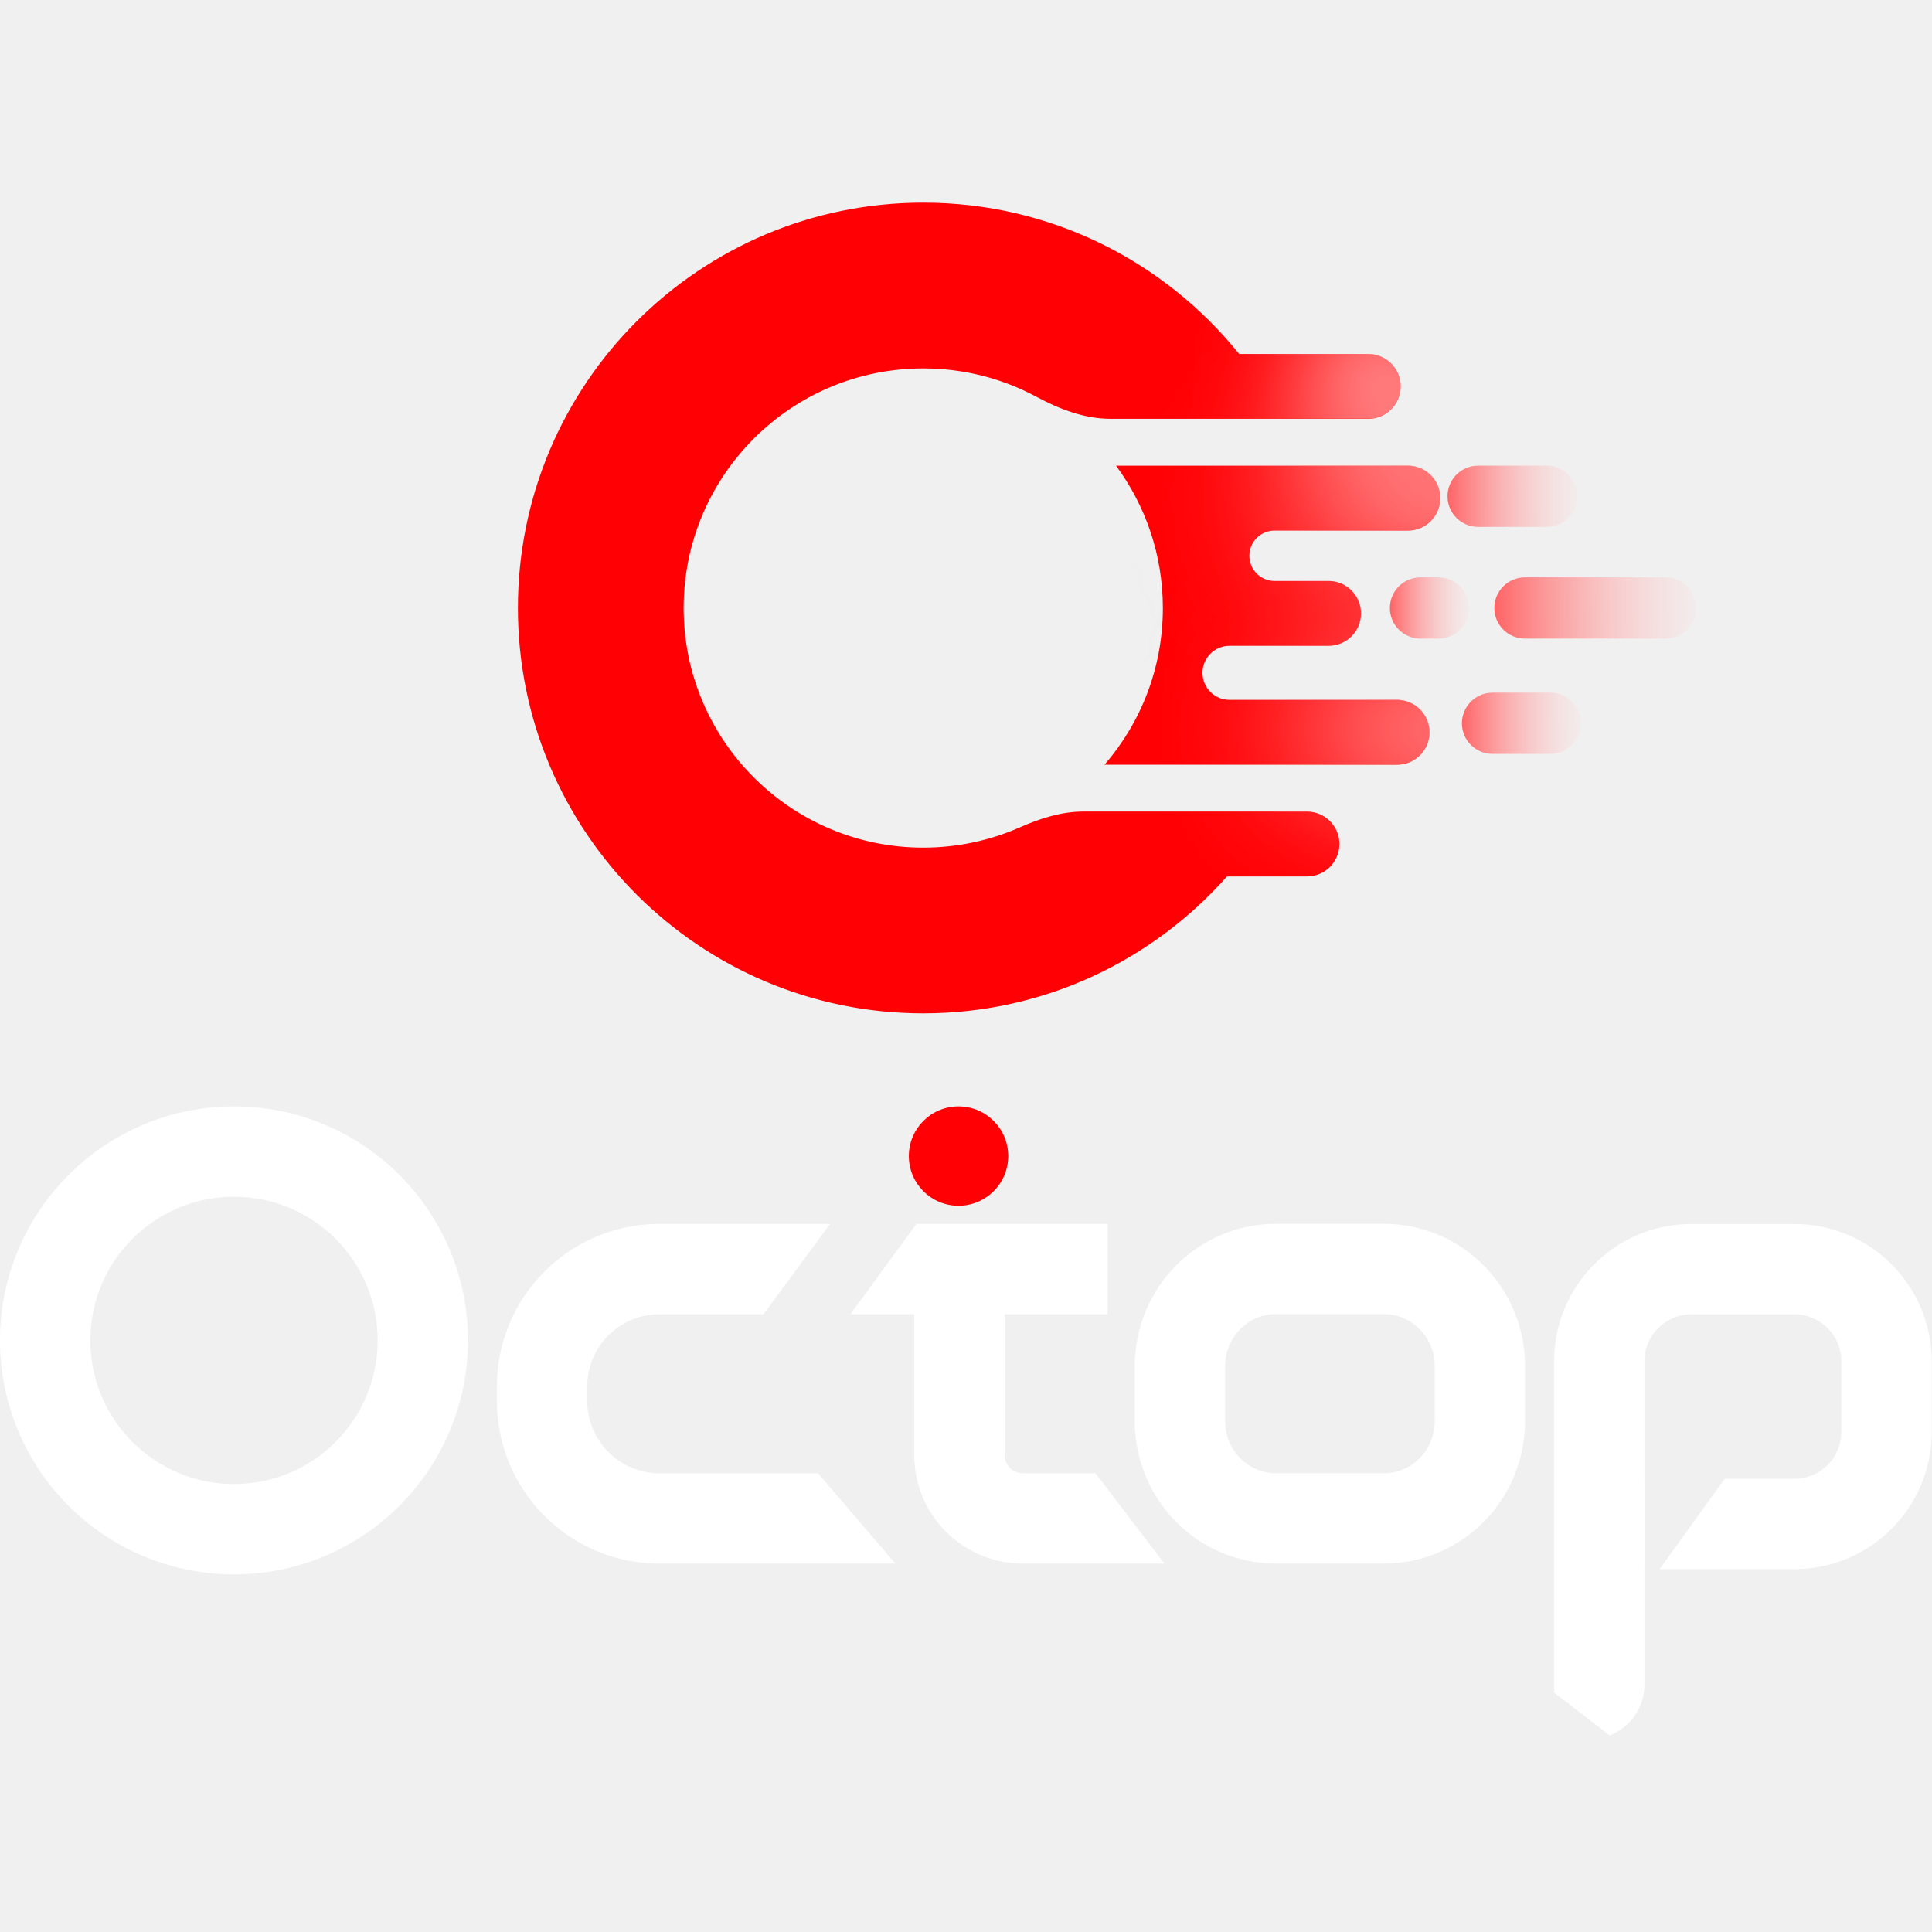
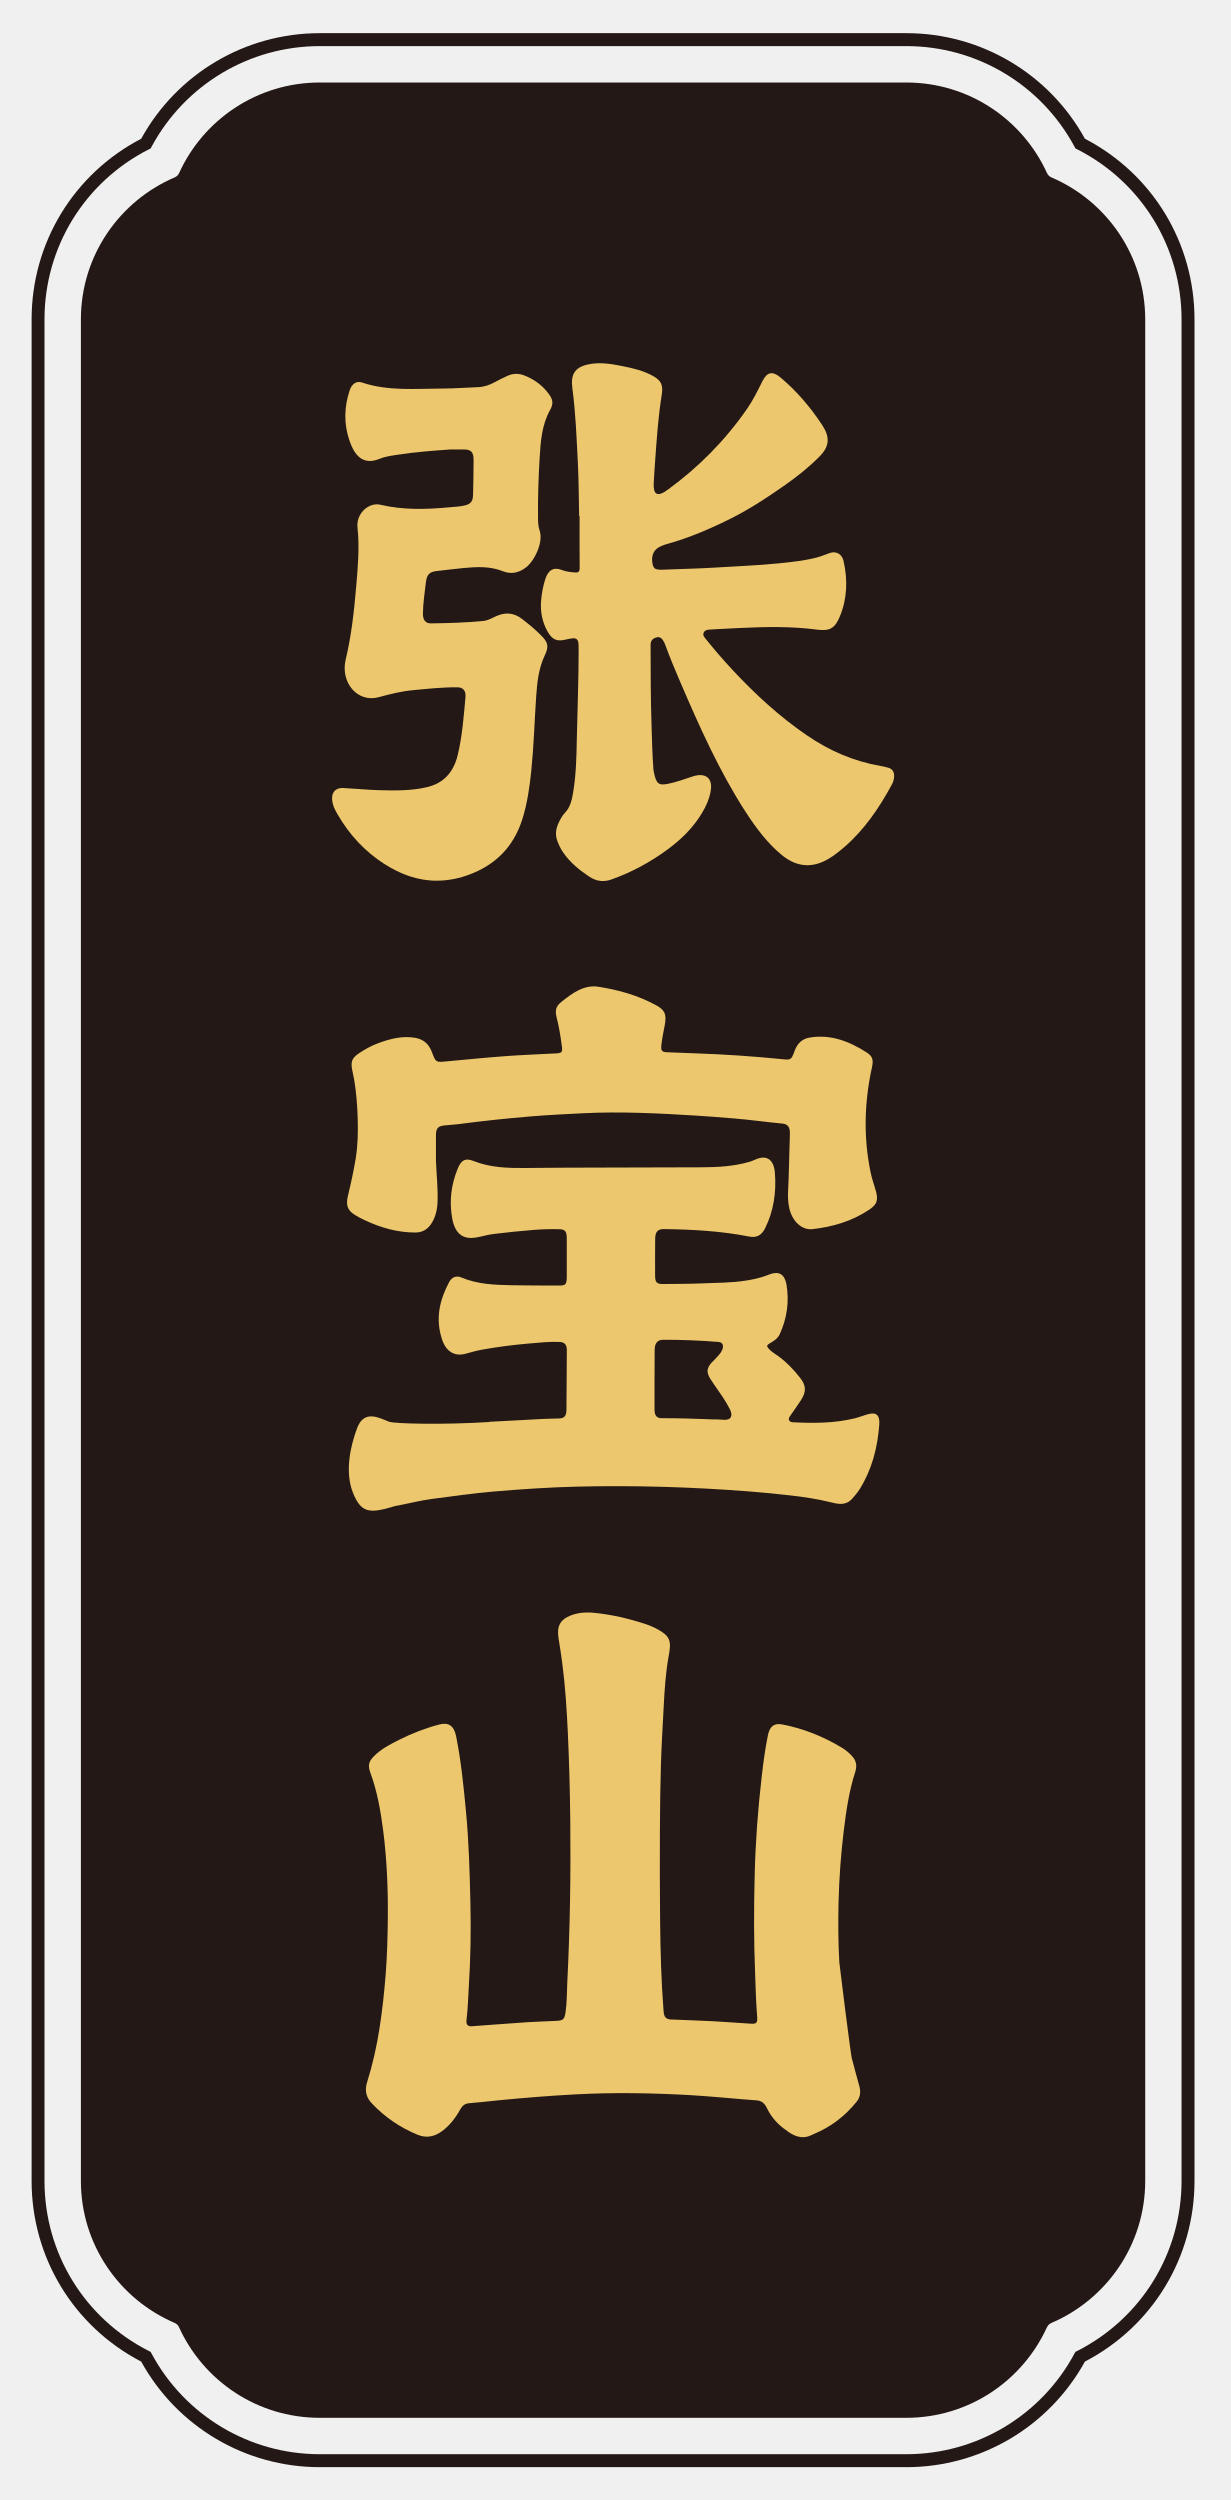
- <svg xmlns="http://www.w3.org/2000/svg" width="512" height="512" viewBox="0 0 512 512" fill="none">
-   <rect x="368.338" y="153.006" width="21.007" height="16.233" rx="8.116" fill="url(#paint0_linear_107_16672)" />
-   <rect x="396.016" y="153.006" width="53.472" height="16.233" rx="8.116" fill="url(#paint1_linear_107_16672)" />
-   <rect x="387.428" y="183.562" width="31.51" height="16.233" rx="8.116" fill="url(#paint2_linear_107_16672)" />
-   <rect x="383.609" y="123.4" width="34.375" height="16.233" rx="8.116" fill="url(#paint3_linear_107_16672)" />
-   <path d="M244.672 53.703C278.512 53.703 308.698 69.351 328.388 93.806H362.599C367.345 93.806 371.193 97.654 371.193 102.4C371.193 107.146 367.345 110.994 362.599 110.994H294.353C287.406 110.994 280.784 108.438 274.664 105.152C265.732 100.356 255.519 97.636 244.671 97.636C209.602 97.636 181.173 126.065 181.173 161.134C181.173 196.203 209.602 224.632 244.671 224.632C253.793 224.632 262.467 222.708 270.307 219.244C275.643 216.886 281.284 215.073 287.118 215.073H337.582C337.581 215.075 337.58 215.077 337.579 215.078H346.367C351.113 215.078 354.961 218.925 354.961 223.671C354.961 228.417 351.113 232.265 346.367 232.265H325.161C305.48 254.516 276.714 268.546 244.672 268.546C185.345 268.546 137.25 220.452 137.25 161.125C137.25 101.798 185.345 53.703 244.672 53.703ZM345.285 123.413H373.103C377.848 123.413 381.696 127.261 381.696 132.007C381.696 136.753 377.849 140.601 373.103 140.601H337.773C334.082 140.601 331.089 143.594 331.089 147.285C331.089 150.977 334.082 153.969 337.773 153.969H352.437C357.021 154.151 360.682 157.925 360.683 162.555C360.683 167.301 356.835 171.148 352.089 171.148H325.83C321.875 171.149 318.669 174.355 318.669 178.31C318.669 182.265 321.875 185.471 325.83 185.472H370.282C375.008 185.496 378.832 189.333 378.832 194.064C378.832 198.81 374.984 202.658 370.238 202.658H343.768L343.767 202.66H292.71C302.342 191.527 308.17 177.011 308.17 161.134C308.17 147.005 303.554 133.955 295.75 123.407H345.282C345.283 123.409 345.284 123.411 345.285 123.413Z" fill="#FF0004" />
-   <mask id="mask0_107_16672" style="mask-type:alpha" maskUnits="userSpaceOnUse" x="137" y="53" width="245" height="216">
-     <path d="M244.703 53.658C278.544 53.658 308.729 69.308 328.419 93.763H362.627C367.373 93.763 371.22 97.611 371.221 102.356C371.221 107.103 367.373 110.95 362.627 110.95H339.733C339.735 110.954 339.737 110.958 339.739 110.962H301.978C298.55 110.962 295.771 113.74 295.771 117.168C295.771 120.596 298.55 123.375 301.978 123.375H345.318L345.319 123.377H373.143C377.888 123.377 381.736 127.225 381.736 131.971C381.736 136.663 377.975 140.474 373.304 140.561H337.799C334.108 140.561 331.115 143.553 331.114 147.244C331.114 150.936 334.107 153.929 337.799 153.929H352.495C357.07 154.122 360.72 157.89 360.721 162.513C360.721 167.259 356.873 171.106 352.127 171.106H351.661C351.661 171.108 351.66 171.111 351.66 171.112H325.859C321.904 171.112 318.698 174.319 318.698 178.274C318.698 182.229 321.904 185.436 325.859 185.436H370.489C375.133 185.553 378.861 189.352 378.861 194.023C378.861 198.769 375.013 202.617 370.268 202.617H343.798C343.796 202.621 343.794 202.624 343.793 202.628H301.978C298.55 202.628 295.771 205.407 295.771 208.835C295.771 212.263 298.55 215.041 301.978 215.041H346.692C351.302 215.197 354.991 218.98 354.991 223.627C354.991 228.373 351.144 232.221 346.397 232.221H325.191C305.51 254.472 276.745 268.502 244.703 268.502C185.376 268.502 137.281 220.407 137.281 161.08C137.282 101.753 185.376 53.658 244.703 53.658ZM243.732 106.197C213.41 106.197 188.828 130.779 188.828 161.102C188.828 191.424 213.41 216.006 243.732 216.006C274.055 216.006 298.637 191.424 298.637 161.102C298.637 130.779 274.055 106.197 243.732 106.197Z" fill="black" />
-   </mask>
-   <g mask="url(#mask0_107_16672)">
-     <g filter="url(#filter0_f_107_16672)">
-       <ellipse cx="366.441" cy="99.283" rx="21.232" ry="16.236" fill="#FFDEDE" fill-opacity="0.8" />
-     </g>
-     <g filter="url(#filter1_f_107_16672)">
-       <ellipse cx="385.58" cy="131.455" rx="47.414" ry="14.456" fill="#FFD1D1" />
-     </g>
-     <g filter="url(#filter2_f_107_16672)">
-       <ellipse cx="386.736" cy="193.325" rx="46.258" ry="13.877" fill="#FFD1D1" />
-     </g>
+ <svg xmlns="http://www.w3.org/2000/svg" width="190" height="386" viewBox="0 0 190 386">
+   <g transform="translate(-122 -76)">
+     <path fill="#231815" d="m261.94,456.93h-90.57c-11.49,0-22.02-6.24-27.57-16.3-10.45-5.44-16.92-16.1-16.92-27.89V125.31c0-11.79,6.48-22.45,16.92-27.89,5.54-10.06,16.08-16.3,27.57-16.3h90.57c11.49,0,22.03,6.24,27.57,16.3,10.45,5.44,16.92,16.1,16.92,27.89v287.43c0,11.79-6.48,22.45-16.92,27.89-5.55,10.06-16.08,16.3-27.57,16.3ZM171.37,83.12c-10.86,0-20.8,5.95-25.96,15.52l-.15.28-.28.14c-9.93,5.05-16.11,15.11-16.11,26.25v287.43c0,11.14,6.17,21.2,16.11,26.25l.28.14.15.28c5.15,9.57,15.1,15.52,25.96,15.52h90.57c10.85,0,20.8-5.95,25.95-15.52l.15-.28.28-.14c9.93-5.05,16.11-15.11,16.11-26.25V125.31c0-11.14-6.17-21.2-16.1-26.25l-.28-.14-.15-.28c-5.15-9.57-15.1-15.52-25.96-15.52h-90.57Z" />
+     <path fill="#231815" d="m283.66,435.32c.14-.3.37-.53.68-.66,8.51-3.64,14.48-12.08,14.48-21.92V125.31c0-9.84-5.97-18.28-14.48-21.92-.3-.13-.54-.36-.68-.66-3.75-8.25-12.06-13.99-21.72-13.99h-90.57c-9.66,0-17.97,5.74-21.72,13.99-.14.3-.37.53-.68.66-8.51,3.64-14.48,12.08-14.48,21.92v287.43c0,9.84,5.97,18.28,14.48,21.92.3.13.54.36.67.66,3.75,8.25,12.06,13.99,21.72,13.99h90.57c9.66,0,17.97-5.74,21.72-13.99Z" />
+     <path fill="#ecc76e" d="m253.56,393.94c.35,1.42.77,2.82,1.14,4.23.22.86.12,1.64-.44,2.34-1.82,2.26-4.01,3.89-6.53,4.95-.36.15-.71.35-1.1.44-1.47.35-2.62-.49-3.72-1.34-1.03-.79-1.9-1.82-2.51-3.09-.34-.7-.79-1.11-1.55-1.17-3.36-.24-6.71-.6-10.06-.8-5.97-.34-11.95-.45-17.93-.13-3.91.21-7.81.52-11.71.9-1.57.16-3.14.34-4.71.47-.63.05-1.04.35-1.37.94-.74,1.34-1.64,2.5-2.83,3.38-1.18.86-2.41,1.09-3.73.56-2.67-1.09-5.07-2.7-7.14-4.9-.81-.87-1.09-1.92-.7-3.19.86-2.75,1.5-5.57,1.94-8.44.43-2.78.73-5.57.95-8.39.22-2.88.29-5.76.32-8.65.04-4.52-.15-9.03-.73-13.51-.39-3.01-.92-5.99-1.96-8.82-.41-1.11-.27-1.73.53-2.54,1.13-1.16,2.51-1.85,3.88-2.54,2.01-1.01,4.09-1.82,6.24-2.38,1.42-.37,2.26.2,2.58,1.8.77,3.81,1.15,7.68,1.52,11.55.45,4.7.58,9.41.69,14.12.1,4.36.03,8.73-.25,13.09-.11,1.69-.14,3.38-.35,5.06-.09.72.18,1.02.83.97,2.85-.2,5.71-.43,8.56-.62,1.51-.1,3.03-.13,4.55-.21,1.03-.06,1.21-.28,1.37-1.46.2-1.49.18-2.99.25-4.49.42-8.35.55-16.7.46-25.06-.05-4.45-.17-8.91-.37-13.35-.17-3.67-.4-7.34-.88-10.98-.16-1.22-.35-2.44-.55-3.65-.32-1.92.22-2.95,1.86-3.6,1.46-.58,2.94-.52,4.44-.32,1.59.21,3.16.5,4.71.93,1.47.41,2.96.79,4.33,1.55,1.78,1,2.1,1.71,1.69,3.91-.51,2.73-.68,5.5-.82,8.27-.15,2.86-.32,5.72-.41,8.58-.1,3.44-.15,6.88-.16,10.32-.02,4.61-.02,9.22.03,13.83.05,4.69.17,9.39.54,14.07.07.87.38,1.21,1.16,1.24,2.18.09,4.36.16,6.53.27,1.94.1,3.88.27,5.82.38.87.05,1.01-.17.93-1.16-.19-2.28-.23-4.58-.32-6.87-.2-4.94-.18-9.88-.06-14.82.12-5.07.49-10.12,1.07-15.15.25-2.18.53-4.36.97-6.51.28-1.39.95-1.93,2.19-1.7,3.23.61,6.29,1.83,9.18,3.56.62.37,1.19.83,1.69,1.4.61.69.72,1.49.43,2.37-.96,2.96-1.4,6.04-1.78,9.14-.21,1.77-.39,3.54-.52,5.32-.14,1.91-.23,3.82-.28,5.74-.07,3.06-.05,6.13.12,9.19.01.26,1.74,14.14,1.95,14.97Z" />
+     <path fill="#ecc76e" d="m211.42,155.69c-.06-2.68-.06-5.35-.19-8.02-.2-3.92-.34-7.86-.86-11.75-.27-2.03.32-3.19,2.41-3.65,1.83-.4,3.65-.08,5.44.28,1.58.32,3.16.69,4.62,1.51,1.24.7,1.58,1.37,1.33,2.92-.55,3.39-.77,6.81-1.02,10.24-.09,1.16-.16,2.33-.22,3.49-.01.29,0,.59.06.87.13.6.45.81.98.66.47-.13.87-.44,1.27-.73,4.62-3.39,8.69-7.46,12.1-12.38.91-1.31,1.63-2.77,2.35-4.22.72-1.44,1.52-1.73,2.89-.57,2.45,2.07,4.56,4.54,6.38,7.31,1.22,1.85,1.11,3.29-.42,4.83-1.69,1.71-3.55,3.17-5.48,4.52-2.62,1.83-5.28,3.58-8.1,5-3.25,1.63-6.57,3.06-10.03,4.01-.29.08-.57.19-.85.31-1.16.48-1.6,1.46-1.31,2.84.1.46.33.7.73.76.53.09,1.07.03,1.6.01,2.4-.1,4.8-.14,7.2-.29,3.35-.21,6.7-.33,10.04-.67,1.94-.2,3.87-.4,5.77-.89.67-.18,1.33-.45,1.99-.69.97-.35,1.9.12,2.15,1.25.66,2.94.56,5.85-.61,8.62-.75,1.78-1.57,2.2-3.43,1.96-4.04-.53-8.08-.45-12.13-.25-1.19.06-2.38.12-3.57.18-.34.02-.68.03-1.01.06-.35.03-.71.12-.86.5-.17.42.15.72.37.99,1.29,1.62,2.64,3.17,4.04,4.68,3.55,3.82,7.34,7.29,11.54,10.16,3.49,2.39,7.23,4,11.26,4.7.47.08.94.18,1.4.33.59.2.85.7.8,1.39-.03.41-.14.79-.33,1.14-1.99,3.69-4.31,7.06-7.37,9.7-1.04.9-2.12,1.74-3.36,2.28-2.28.98-4.38.5-6.3-1.08-2.22-1.83-3.98-4.19-5.59-6.68-4.04-6.25-7.11-13.13-10.09-20.07-.81-1.88-1.6-3.77-2.3-5.7-.1-.27-.23-.52-.39-.75-.29-.44-.7-.51-1.12-.34-.43.17-.75.47-.75,1.08.01,4.18.01,8.36.15,12.55.07,2.2.12,4.4.28,6.6.01.2.04.4.09.59.37,1.79.74,2.06,2.37,1.7,1.19-.26,2.34-.68,3.5-1.06.3-.1.61-.2.93-.23,1.54-.15,2.27.79,1.95,2.52-.22,1.21-.71,2.28-1.32,3.3-1.39,2.33-3.25,4.11-5.3,5.63-2.71,2-5.61,3.55-8.69,4.65-1.23.44-2.36.29-3.48-.47-1.53-1.03-2.96-2.18-4.05-3.81-.35-.52-.62-1.1-.84-1.7-.33-.91-.22-1.81.17-2.67.27-.6.59-1.2,1.02-1.65.84-.87,1.08-2.02,1.27-3.19.45-2.71.51-5.45.56-8.19.09-4.5.28-8.99.28-13.49,0-.36,0-.72-.01-1.08-.03-.78-.3-1.05-.98-.98-.39.04-.78.14-1.17.23-1.24.26-1.95-.06-2.63-1.27-.83-1.47-1.15-3.1-1-4.83.09-1.1.3-2.17.62-3.21.45-1.46,1.3-1.98,2.59-1.47.67.26,1.35.33,2.05.38.5.04.7-.13.69-.75-.03-2.65-.01-5.31-.01-7.96-.02,0-.03,0-.05,0Z" />
+     <path fill="#ecc76e" d="m191.63,145.39c-2.7.19-5.4.39-8.08.8-.98.15-1.99.26-2.91.64-2.71,1.12-3.95-.66-4.69-2.82-.88-2.56-.82-5.19.05-7.77.33-.97,1.02-1.47,1.89-1.18,4.1,1.37,8.31.94,12.49.93,1.79,0,3.57-.15,5.36-.21.95-.03,1.83-.31,2.68-.79.62-.35,1.26-.65,1.91-.95.86-.4,1.77-.41,2.63-.07,1.46.58,2.77,1.48,3.77,2.85.67.91.74,1.52.19,2.51-1.26,2.27-1.45,4.82-1.6,7.38-.18,3.01-.28,6.02-.25,9.03,0,.74,0,1.49.25,2.19.62,1.78-.8,4.69-2.12,5.69-1.12.85-2.32,1.07-3.52.59-2-.8-4.01-.7-6.06-.51-1.4.13-2.8.31-4.2.47-1.11.13-1.52.52-1.67,1.78-.19,1.6-.43,3.2-.45,4.82,0,.97.41,1.5,1.26,1.48,2.7-.04,5.4-.11,8.09-.38.71-.07,1.33-.45,1.97-.74,1.39-.62,2.69-.55,3.96.42,1.07.82,2.12,1.68,3.07,2.66,1.01,1.05,1.1,1.65.45,3.01-.92,1.95-1.16,4.08-1.31,6.24-.26,3.85-.37,7.72-.76,11.56-.26,2.53-.62,5.04-1.37,7.43-1.39,4.42-4.26,7.09-8.1,8.55-1.63.62-3.3.96-5.02.98-2.96.03-5.68-.97-8.22-2.6-2.93-1.88-5.34-4.43-7.19-7.63-.32-.55-.62-1.1-.77-1.74-.34-1.47.3-2.41,1.65-2.34,1.8.09,3.61.28,5.41.33,2.52.07,5.05.12,7.54-.47,2.45-.59,4.05-2.18,4.72-4.99.7-2.93.92-5.92,1.19-8.92.09-.95-.37-1.5-1.22-1.5-2.33-.02-4.64.23-6.95.45-1.79.17-3.51.61-5.25,1.08-3.28.89-5.91-2.3-5.08-5.8.88-3.68,1.3-7.44,1.62-11.23.26-3.04.54-6.08.21-9.14-.25-2.26,1.8-3.96,3.52-3.55,3.5.83,7.06.73,10.61.4.83-.08,1.66-.1,2.48-.3.86-.22,1.2-.61,1.23-1.61.04-1.8.08-3.59.08-5.39,0-1.22-.37-1.62-1.44-1.63-.67,0-1.35,0-2.02,0Z" />
+     <path fill="#ecc76e" d="m197.5,295.53c2.82-.16,5.63-.3,8.45-.45.8-.04,1.61-.04,2.41-.07.76-.03,1.09-.4,1.1-1.29.03-3.11.05-6.21.06-9.32,0-.75-.36-1.16-1.05-1.2-1.61-.08-3.21.11-4.81.24-2.46.21-4.92.53-7.36.97-.83.15-1.65.41-2.47.62-1.64.43-2.94-.34-3.56-2.17-1.09-3.21-.4-6.14,1.08-8.91.41-.77,1.12-1.03,1.85-.72,2.55,1.08,5.2,1.16,7.86,1.21,2.41.05,4.82.04,7.23.05,1.04,0,1.21-.16,1.22-1.34.01-1.97.01-3.95,0-5.93-.01-1.08-.23-1.41-1.17-1.43-1.31-.03-2.63,0-3.95.11-2.07.16-4.14.38-6.21.63-.9.11-1.78.39-2.67.54-2.05.34-3.25-.58-3.69-2.95-.49-2.68-.15-5.27.87-7.73.56-1.35,1.22-1.61,2.43-1.13,2.6,1.03,5.29,1.1,7.99,1.08,2.14-.01,4.28-.05,6.42-.05,6.96-.02,13.92-.03,20.88-.06,2.47-.01,4.94-.15,7.35-.86.3-.09.59-.21.88-.34,1.68-.76,2.83-.06,3,2.02.25,3.03-.19,5.95-1.52,8.62-.55,1.1-1.35,1.46-2.4,1.26-4.37-.86-8.79-1.1-13.21-1.16-.94-.01-1.34.41-1.35,1.49-.02,1.9-.02,3.81-.01,5.71,0,.99.25,1.28,1.13,1.28,2.08-.02,4.16-.01,6.24-.1,2.16-.09,4.32-.08,6.47-.4,1.19-.18,2.36-.42,3.5-.86.14-.05.27-.11.41-.16,1.37-.49,2.27.01,2.54,1.65.44,2.66.05,5.23-1.05,7.62-.32.69-.93,1.07-1.53,1.41-.53.3-.52.46-.08.92.43.46.96.74,1.45,1.1,1.23.91,2.3,2.03,3.28,3.27.97,1.22,1.01,2.14.17,3.47-.53.83-1.11,1.61-1.66,2.42-.13.2-.33.41-.17.71.13.25.36.29.59.3,3.19.16,6.38.16,9.53-.61.72-.18,1.42-.47,2.15-.66,1.21-.32,1.75.22,1.64,1.65-.27,3.59-1.15,6.92-2.98,9.87-.35.57-.77,1.07-1.2,1.55-.99,1.1-2.15.84-3.32.55-2.09-.52-4.21-.83-6.34-1.07-2.11-.24-4.22-.45-6.33-.61-8.75-.68-17.51-.94-26.28-.74-4.36.1-8.72.39-13.07.76-3.16.27-6.3.73-9.45,1.13-1.95.25-3.85.77-5.78,1.11-3.94,1.21-5.24,1.12-6.51-2.04-1.27-3.17-.44-7.11.64-9.99,1.08-2.88,3.36-1.61,4.91-.99.88.33,8.5.49,15.49.05Zm34.24-.37c.35,0,.7,0,1.05,0,.35.01.7.05,1.05.06,1.03.03,1.37-.59.85-1.64-.33-.66-.72-1.29-1.12-1.9-.63-.95-1.31-1.86-1.92-2.83-.61-.98-.52-1.64.23-2.47.15-.17.32-.3.47-.47.4-.45.86-.84,1.13-1.42.33-.7.11-1.24-.52-1.29-2.85-.24-5.71-.34-8.56-.34-.86,0-1.31.53-1.32,1.51-.02,3.1-.03,6.21-.02,9.31,0,.87.36,1.3,1.1,1.29,2.53-.01,5.06.08,7.59.17Z" />
+     <path fill="#ecc76e" d="m189.31,255.2c.08,2.12.32,4.23.25,6.35-.03.91-.19,1.78-.53,2.58-.58,1.34-1.49,2.16-2.83,2.17-2.76.02-5.38-.72-7.92-1.92-.48-.22-.95-.47-1.41-.75-1.19-.71-1.51-1.5-1.15-3,.46-1.9.88-3.8,1.2-5.75.33-2.03.37-4.07.31-6.11-.06-2.04-.21-4.08-.55-6.09-.08-.45-.18-.89-.27-1.33-.3-1.38-.09-1.97.97-2.69.93-.63,1.89-1.17,2.91-1.55,1.89-.71,3.81-1.22,5.82-.87,1.22.21,2.1.9,2.59,2.24.57,1.53.61,1.55,2.09,1.41,3.08-.28,6.15-.59,9.23-.82,2.42-.18,4.85-.27,7.28-.4.16,0,.33,0,.49-.02.99-.05,1.1-.16.94-1.28-.19-1.4-.41-2.8-.76-4.16-.31-1.19-.17-1.81.7-2.51,1.71-1.38,3.52-2.68,5.69-2.35,3.1.48,6.15,1.32,9.01,2.9,1.32.73,1.57,1.4,1.26,3.07-.18.96-.38,1.92-.5,2.9-.13,1.01.04,1.22.89,1.25,1.48.06,2.96.11,4.44.17,4.42.15,8.84.45,13.25.89,1.42.14,1.45.18,2-1.33.45-1.22,1.27-1.83,2.31-2,3.18-.53,6.07.54,8.81,2.31.91.59,1.05,1.14.8,2.29-1.18,5.38-1.33,10.79-.21,16.2.18.88.47,1.74.73,2.6.51,1.63.32,2.33-.95,3.18-2.71,1.81-5.68,2.65-8.75,3-1.68.19-3.15-1.25-3.59-3.26-.35-1.56-.13-3.11-.09-4.67.07-2.29.14-4.57.19-6.86.02-.97-.34-1.43-1.16-1.51-2.52-.23-5.03-.6-7.56-.8-1.97-.16-3.94-.32-5.91-.44-5.73-.35-11.47-.64-17.21-.36-2.71.13-5.43.27-8.14.49-3.69.31-7.38.69-11.06,1.18-.8.11-1.6.13-2.4.23-.95.12-1.21.49-1.21,1.57,0,1.28,0,2.55,0,3.83Z" />
  </g>
-   <circle cx="62.011" cy="355.214" r="50.039" stroke="white" stroke-width="23.942" />
-   <path d="M338.074 336.299H366.806C380.702 336.299 392.185 347.721 392.185 362.08V376.6C392.185 390.959 380.702 402.38 366.806 402.38H338.074C324.178 402.38 312.695 390.959 312.695 376.6V362.08C312.695 347.721 324.178 336.299 338.074 336.299Z" stroke="white" stroke-width="23.942" />
-   <path d="M202.347 348.29H174.772C164.194 348.29 155.618 356.866 155.618 367.444V371.274C155.618 381.853 164.194 390.429 174.772 390.429H216.78L237.309 414.371H174.772L173.66 414.356C150.373 413.767 131.676 394.704 131.676 371.274V367.444C131.676 344.015 150.373 324.951 173.66 324.361L174.772 324.348H219.978L202.347 348.29Z" fill="white" />
-   <path d="M266.24 369.345H266.235V385.625C266.236 388.269 268.379 390.414 271.023 390.414H290.324L308.562 414.356H271.023L270.282 414.347C254.757 413.953 242.293 401.245 242.293 385.625V345.402H266.24V369.345Z" fill="white" />
-   <circle cx="254.018" cy="306.371" r="13.168" fill="#FF0004" />
-   <path d="M293.532 348.29H225.359L242.883 324.348H293.532V348.29Z" fill="white" />
-   <path d="M475.53 324.373C495.629 324.373 511.923 340.667 511.923 360.766V379.44L511.911 380.38C511.42 399.732 495.822 415.331 476.47 415.821L475.53 415.833H439.81L457.059 391.891H475.53C482.406 391.891 487.98 386.316 487.98 379.44V360.766C487.98 353.89 482.406 348.315 475.53 348.315H448.236C441.36 348.315 435.786 353.89 435.786 360.766V391.891H435.803V415.83L435.804 415.833H435.786V446.48C435.786 452.598 431.961 457.822 426.572 459.894L411.844 448.556V360.766C411.844 340.981 427.632 324.883 447.297 324.385L448.236 324.373H475.53Z" fill="white" />
-   <defs>
-     <filter id="filter0_f_107_16672" x="316.563" y="54.401" width="99.756" height="89.764" filterUnits="userSpaceOnUse" color-interpolation-filters="sRGB">
-       <feFlood flood-opacity="0" result="BackgroundImageFix" />
-       <feBlend mode="normal" in="SourceGraphic" in2="BackgroundImageFix" result="shape" />
-       <feGaussianBlur stdDeviation="14.323" result="effect1_foregroundBlur_107_16672" />
-     </filter>
-     <filter id="filter1_f_107_16672" x="299.972" y="78.806" width="171.217" height="105.299" filterUnits="userSpaceOnUse" color-interpolation-filters="sRGB">
-       <feFlood flood-opacity="0" result="BackgroundImageFix" />
-       <feBlend mode="normal" in="SourceGraphic" in2="BackgroundImageFix" result="shape" />
-       <feGaussianBlur stdDeviation="19.097" result="effect1_foregroundBlur_107_16672" />
-     </filter>
-     <filter id="filter2_f_107_16672" x="302.284" y="141.253" width="168.904" height="104.143" filterUnits="userSpaceOnUse" color-interpolation-filters="sRGB">
-       <feFlood flood-opacity="0" result="BackgroundImageFix" />
-       <feBlend mode="normal" in="SourceGraphic" in2="BackgroundImageFix" result="shape" />
-       <feGaussianBlur stdDeviation="19.097" result="effect1_foregroundBlur_107_16672" />
-     </filter>
-     <linearGradient id="paint0_linear_107_16672" x1="393.202" y1="161.014" x2="368.338" y2="161.055" gradientUnits="userSpaceOnUse">
-       <stop stop-color="#FFE7E7" stop-opacity="0" />
-       <stop offset="1" stop-color="#FF6466" />
-     </linearGradient>
-     <linearGradient id="paint1_linear_107_16672" x1="459.306" y1="161.014" x2="396.016" y2="161.275" gradientUnits="userSpaceOnUse">
-       <stop stop-color="#FFE7E7" stop-opacity="0" />
-       <stop offset="1" stop-color="#FF6466" />
-     </linearGradient>
-     <linearGradient id="paint2_linear_107_16672" x1="424.724" y1="191.571" x2="387.428" y2="191.662" gradientUnits="userSpaceOnUse">
-       <stop stop-color="#FFE7E7" stop-opacity="0" />
-       <stop offset="1" stop-color="#FF6466" />
-     </linearGradient>
-     <linearGradient id="paint3_linear_107_16672" x1="424.296" y1="131.409" x2="383.609" y2="131.517" gradientUnits="userSpaceOnUse">
-       <stop stop-color="#FFE7E7" stop-opacity="0" />
-       <stop offset="1" stop-color="#FF6466" />
-     </linearGradient>
-   </defs>
</svg>
